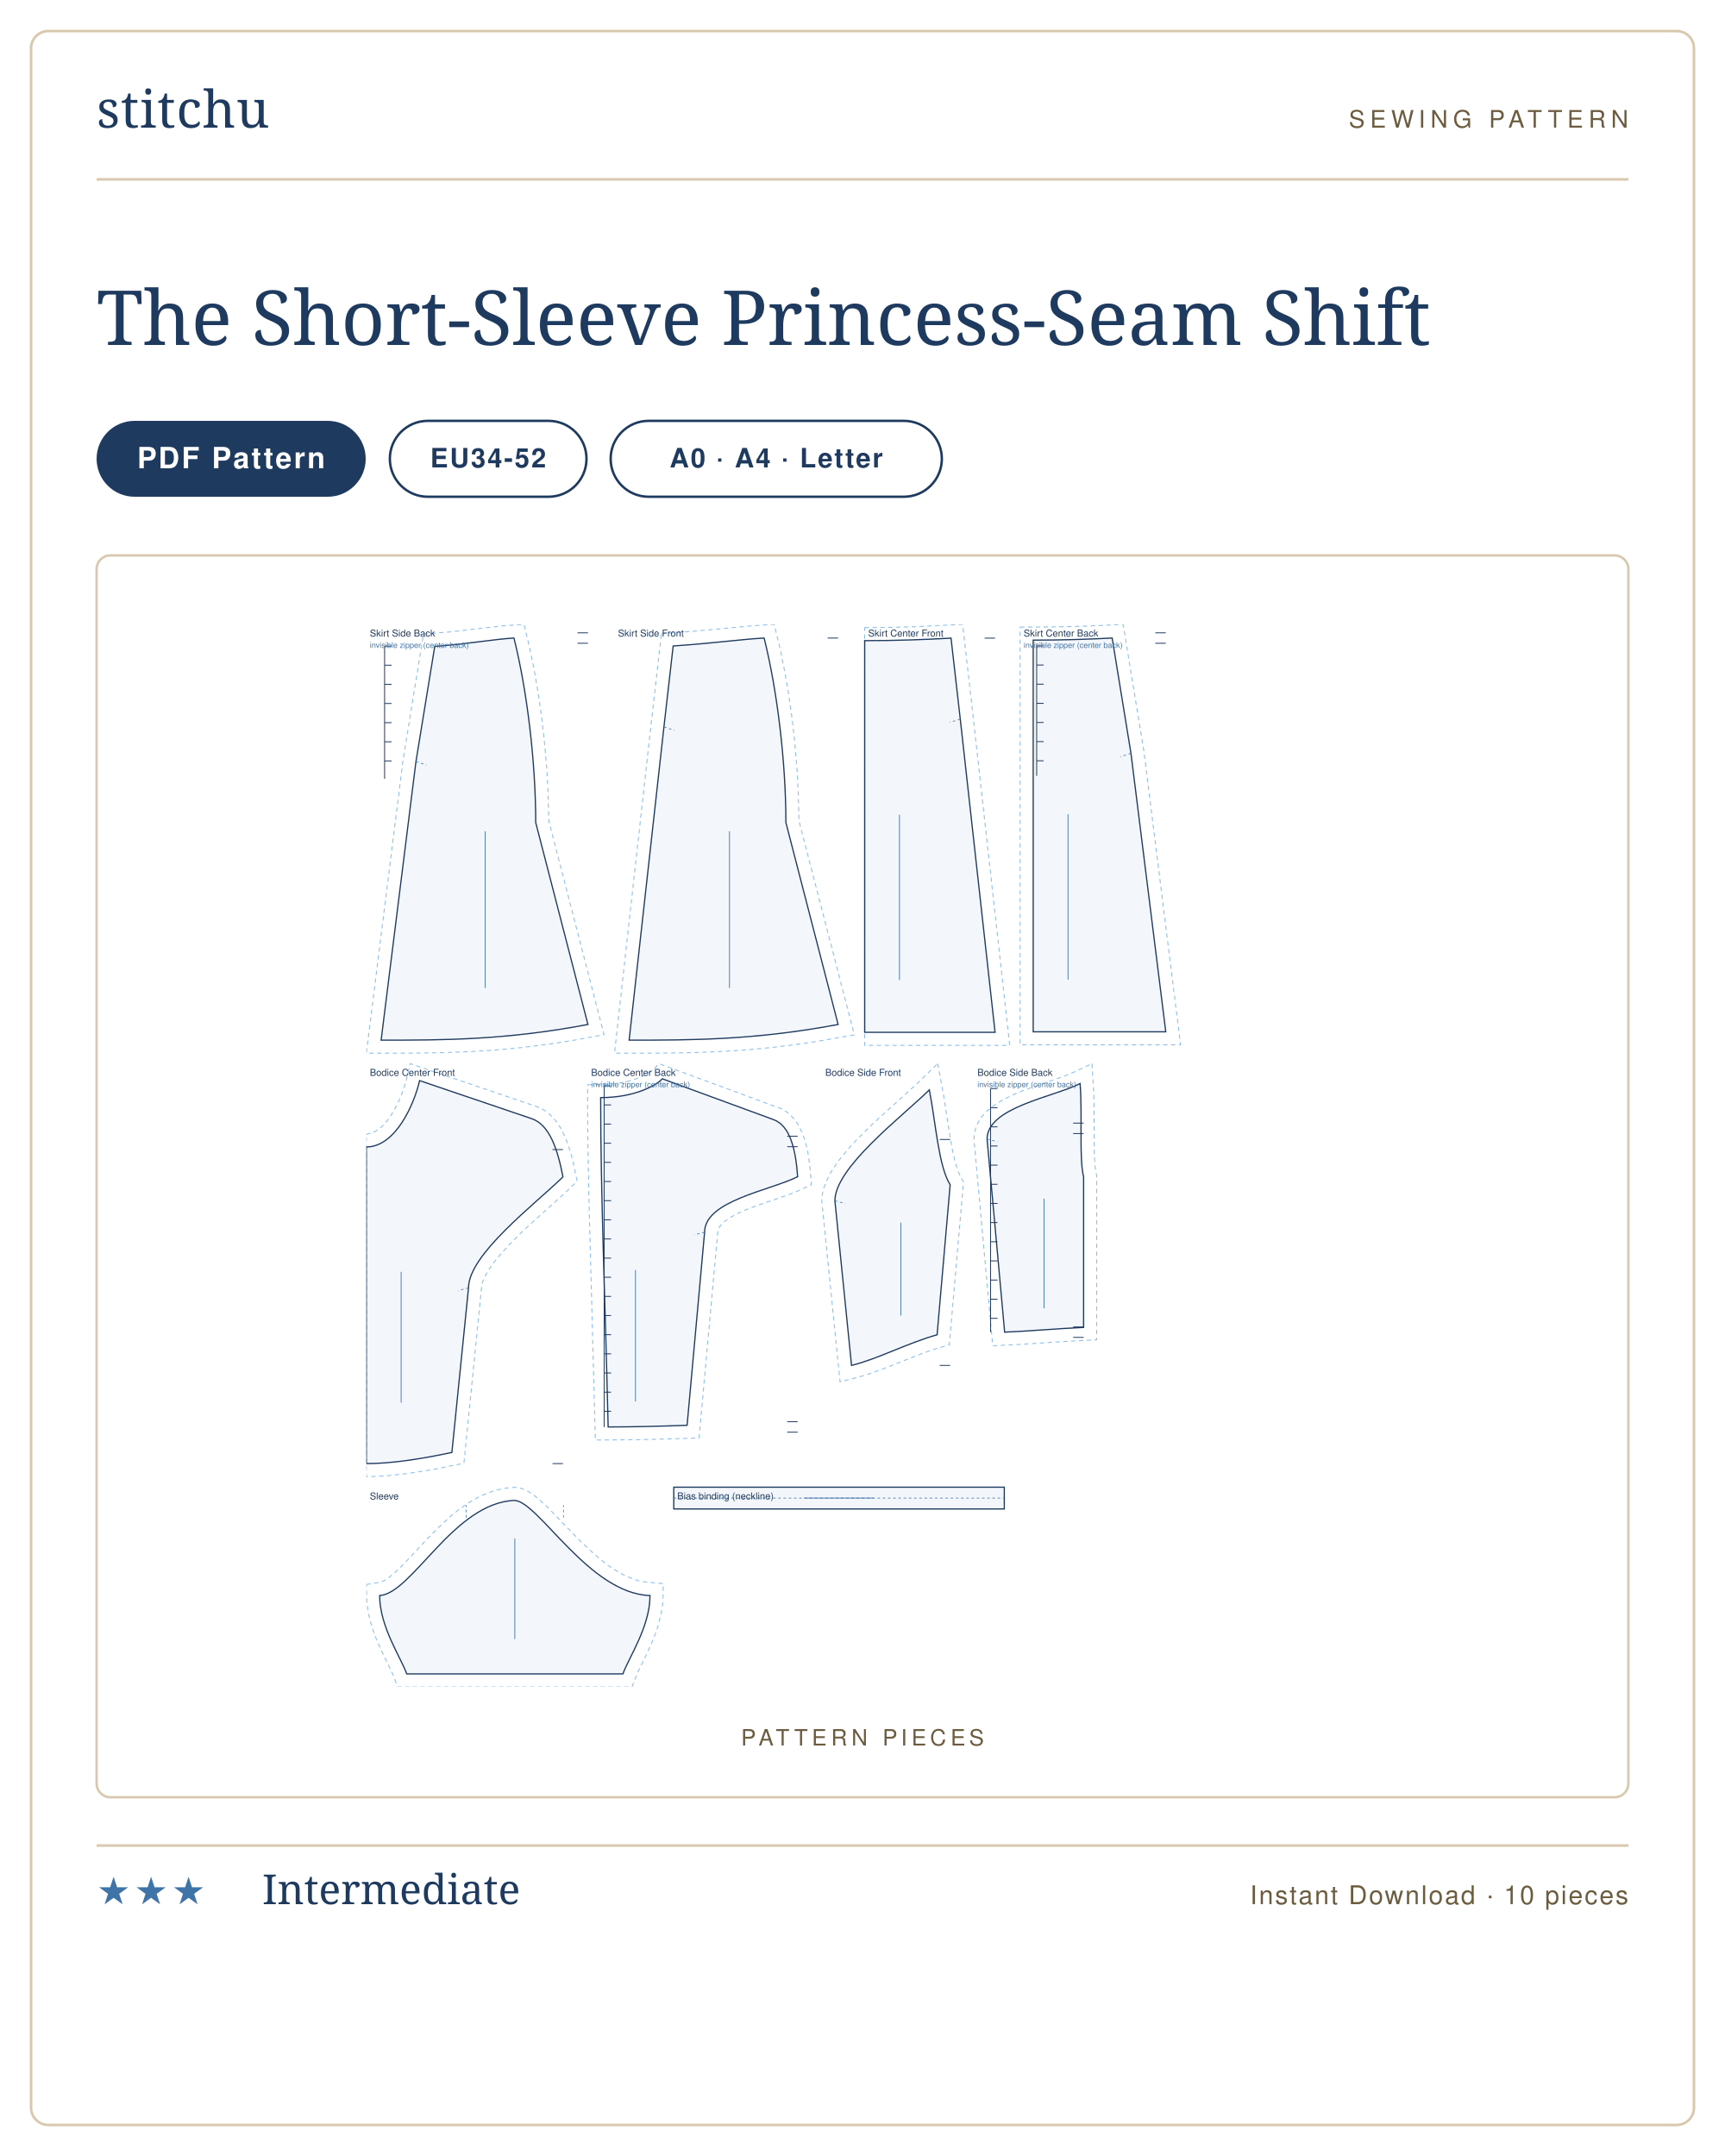
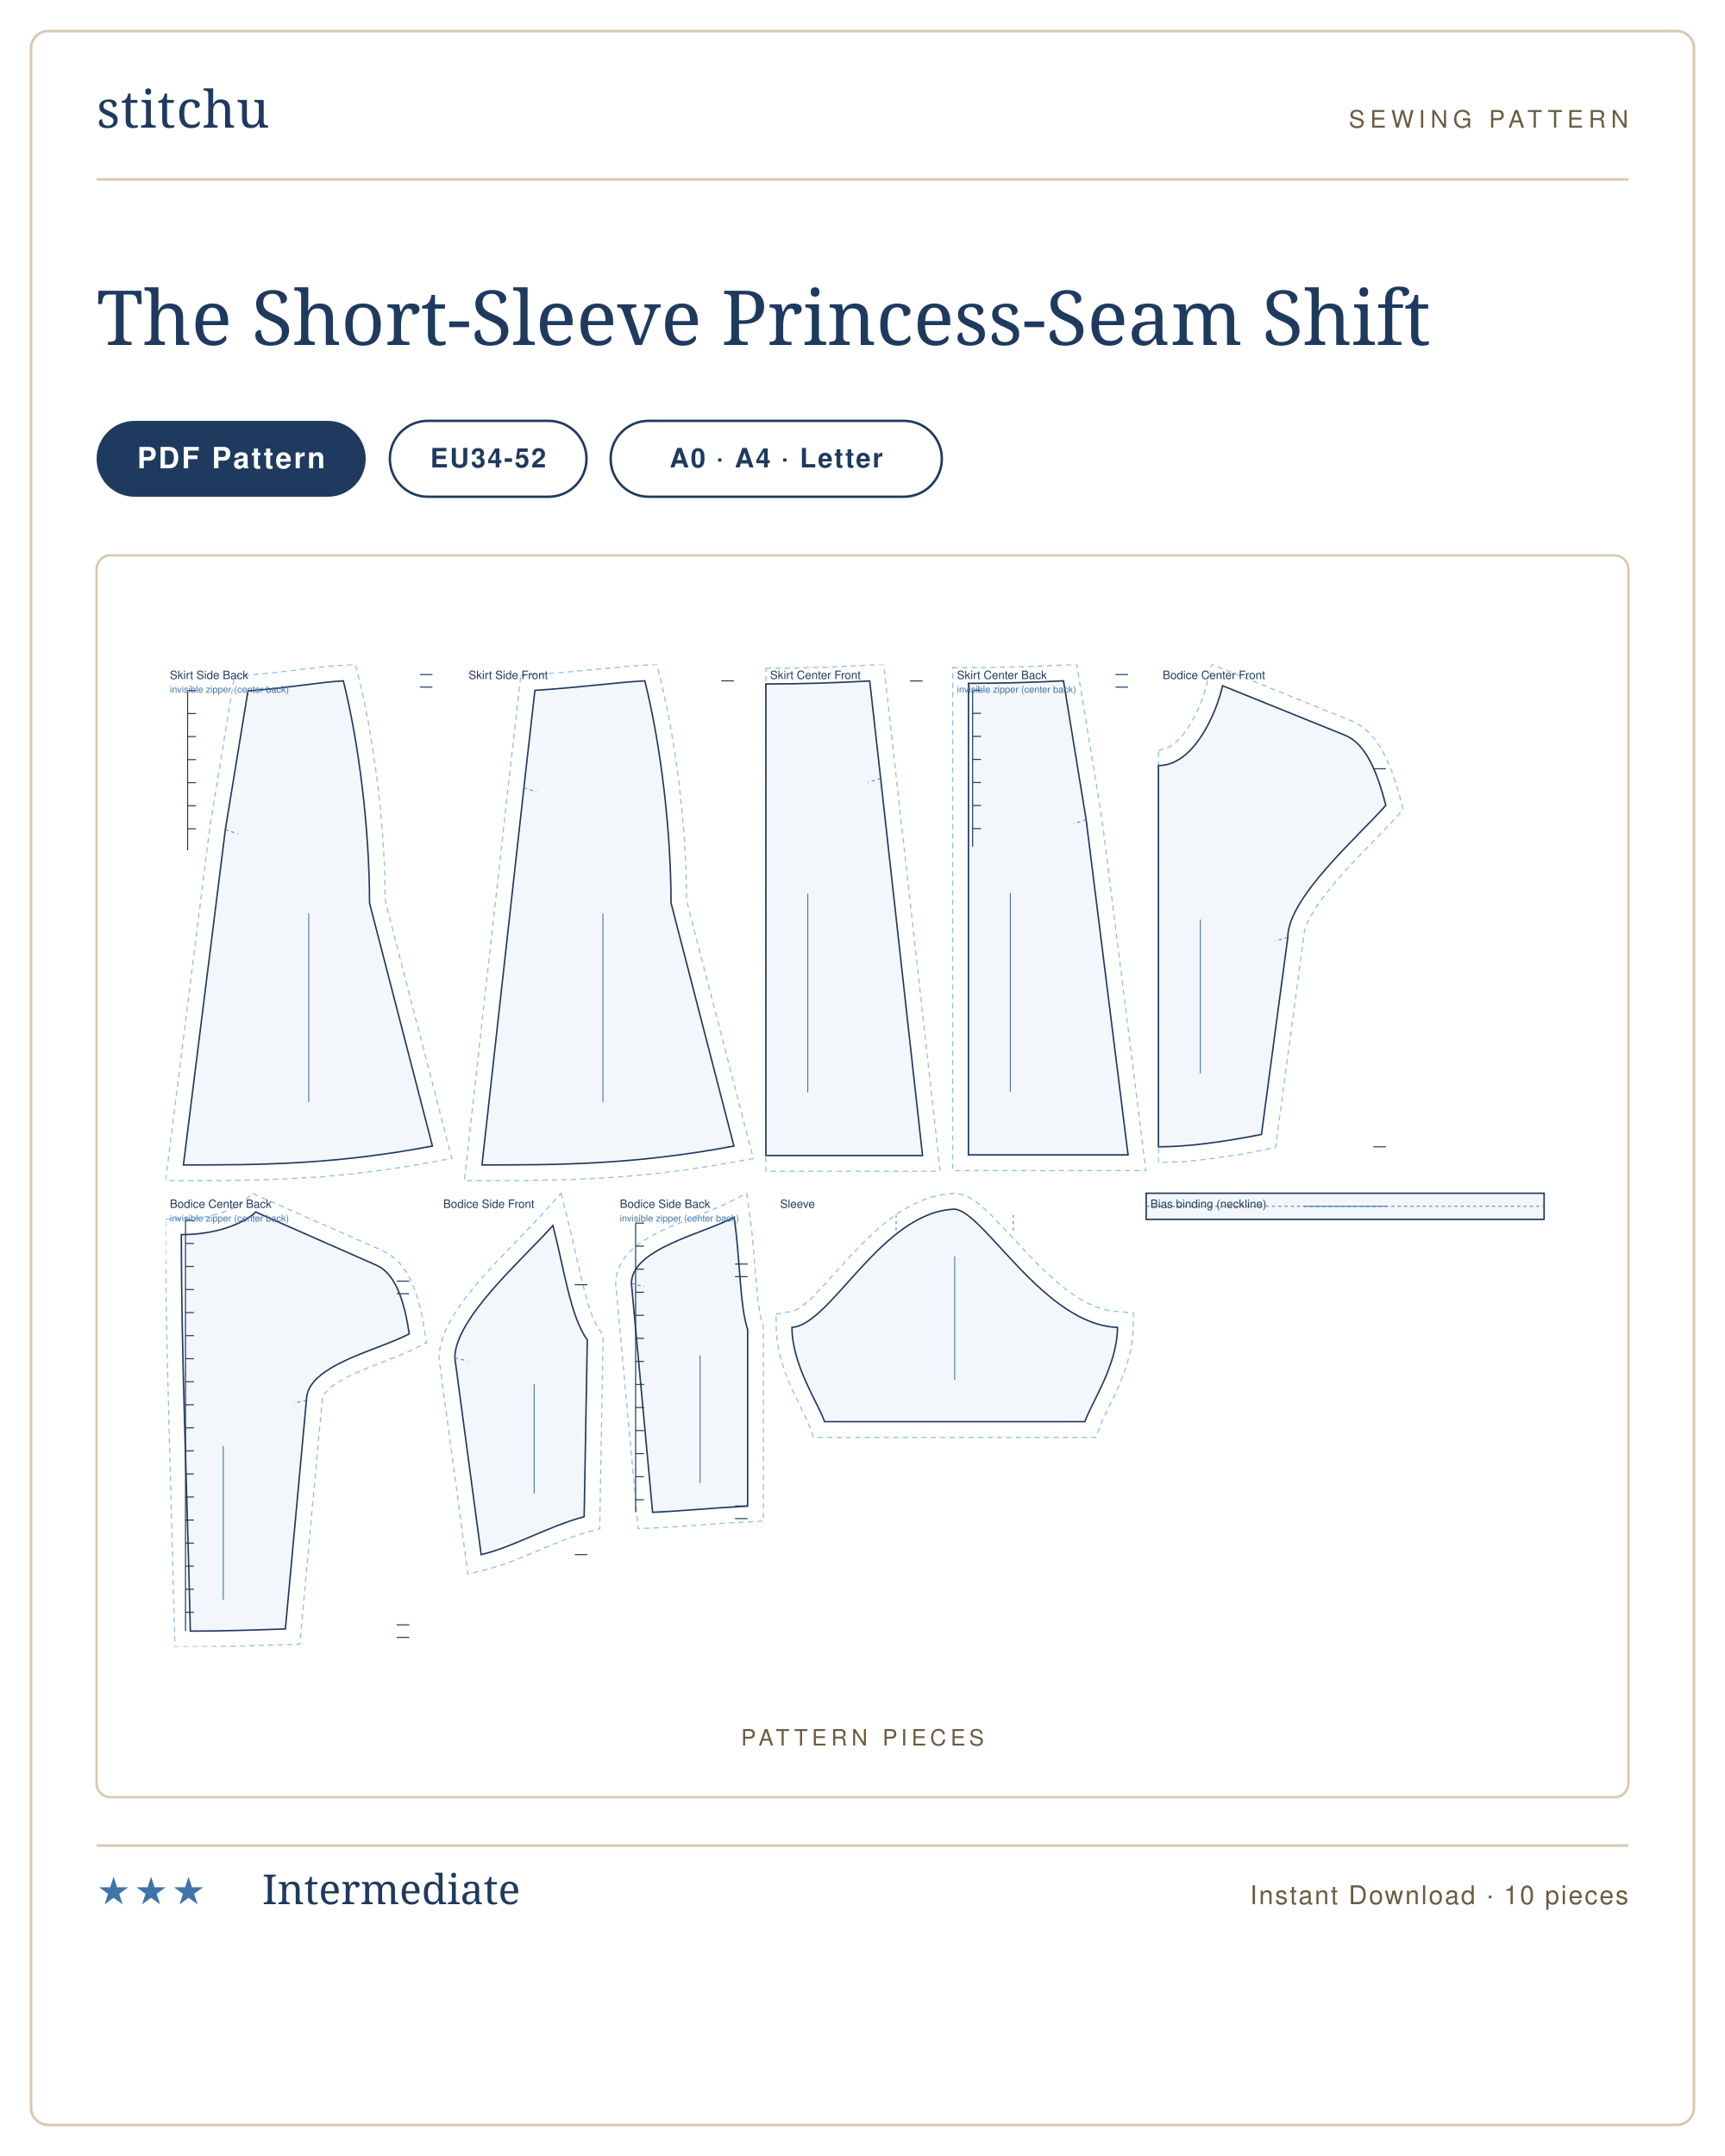
<svg xmlns="http://www.w3.org/2000/svg" viewBox="0 0 1000 1250" width="1000" height="1250" role="img" aria-label="The Short-Sleeve Princess-Seam Shift sewing pattern listing card">
  <rect width="1000" height="1250" fill="#ffffff" />
  <rect x="18" y="18" width="964" height="1214" rx="10" fill="#ffffff" stroke="#d8c9ae" stroke-width="1.5" />
  <g transform="translate(56 74)">
    <text x="0" y="0" font-family="'Didot','Bodoni 72',Georgia,serif" font-size="30" fill="#1f3a5f" letter-spacing="0.5">stitchu</text>
  </g>
  <g transform="translate(944 74)">
    <text x="0" y="0" text-anchor="end" font-family="Helvetica,Arial,sans-serif" font-size="14" letter-spacing="3" fill="#6b5c40">SEWING PATTERN</text>
  </g>
  <line x1="56" y1="104" x2="944" y2="104" stroke="#d8c9ae" stroke-width="1.5" />
  <text x="56" y="200" font-family="'Didot','Bodoni 72',Georgia,serif" font-size="44" font-weight="400" fill="#1f3a5f">The Short-Sleeve Princess-Seam Shift</text>
  <g>
    <rect x="56" y="244" width="156" height="44" rx="22" fill="#1f3a5f" />
    <text x="134" y="271.5" text-anchor="middle" font-family="Helvetica,Arial,sans-serif" font-size="17" font-weight="600" letter-spacing="1.2" fill="#ffffff">PDF Pattern</text>
  </g>
  <g>
    <rect x="226" y="244" width="114" height="44" rx="22" fill="none" stroke="#1f3a5f" stroke-width="1.4" />
    <text x="283" y="271" text-anchor="middle" font-family="Helvetica,Arial,sans-serif" font-size="15.5" font-weight="600" letter-spacing="1" fill="#1f3a5f">EU34-52</text>
  </g>
  <g>
    <rect x="354" y="244" width="192" height="44" rx="22" fill="none" stroke="#1f3a5f" stroke-width="1.4" />
    <text x="450" y="271" text-anchor="middle" font-family="Helvetica,Arial,sans-serif" font-size="15.5" font-weight="600" letter-spacing="1" fill="#1f3a5f">A0 · A4 · Letter</text>
  </g>
  <rect x="56" y="322" width="888" height="720" rx="8" fill="#fff" stroke="#d8c9ae" stroke-width="1.4" />
  <text x="500" y="1012" text-anchor="middle" font-family="Helvetica,Arial,sans-serif" font-size="13" letter-spacing="2.5" fill="#6b5c40">PATTERN PIECES</text>
-   <svg x="212.362" y="362" width="575.276" height="616" viewBox="0 0 1140.0 1220.7" preserveAspectRatio="xMidYMid meet">
-     <path transform="translate(17.0 15.7)" d="M 48.7 -4.5 L 82.8 -7.4 L 139.2 -14.0 L 164.2 -15.7 L 170.8 12.2 L 176.0 37.3 L 180.5 63.8 L 184.4 91.2 L 187.6 119.2 L 190.1 147.4 L 191.7 175.5 L 192.6 210.0 L 256.1 455.8 L 216.7 462.9 L 194.0 466.4 L 161.5 470.5 L 130.6 473.4 L 101.0 475.2 L 72.6 476.3 L 35.9 476.9 L -17.0 477.0 L 25.2 139.9 Z" fill="none" stroke="#8fbfe8" stroke-width="1.1" stroke-dasharray="5 4" />
+   <svg x="96" y="385.195" width="808" height="569.61" viewBox="0 0 1330.0 937.6" preserveAspectRatio="xMidYMid meet">
+     <path transform="translate(17.0 15.7)" d="M 48.7 -4.5 L 82.8 -7.4 L 139.2 -14.0 L 164.2 -15.7 L 170.9 12.2 L 176.0 37.3 L 180.5 63.8 L 184.4 91.2 L 187.7 119.2 L 190.1 147.4 L 191.8 175.5 L 192.6 210.0 L 256.1 455.8 L 216.8 462.9 L 194.0 466.4 L 161.5 470.5 L 130.6 473.4 L 101.0 475.2 L 72.6 476.3 L 35.9 476.9 L -17.0 477.0 L 25.2 139.9 Z" fill="none" stroke="#8fbfe8" stroke-width="1.1" stroke-dasharray="5 4" />
    <path transform="translate(17.0 15.7)" d="M 61.6 9.6 C 99.4 6.9 130.2 1.2 152.6 0.0 C 167.6 60.0 177.6 142.0 177.6 212.0 L 237.6 444.0 C 142.5 462.0 71.3 462.0 0.0 462.0 L 40.0 142.0 L 61.6 9.6 Z" fill="rgba(63,116,168,.06)" stroke="#1f3a5f" stroke-width="1.4" />
    <path transform="translate(17.0 15.7)" d="M 40.0 142.0 L 52.0 146.0" fill="none" stroke="#3f74a8" stroke-width="0.8" stroke-dasharray="3 3" />
    <path transform="translate(17.0 15.7)" d="M 237.6 -6.0 L 225.6 -6.0 M 237.6 6.0 L 225.6 6.0 M 4.0 9.2 L 4.0 161.7 M 4.0 9.2 L 12.0 9.2 M 4.0 31.2 L 12.0 31.2 M 4.0 53.2 L 12.0 53.2 M 4.0 75.2 L 12.0 75.2 M 4.0 97.2 L 12.0 97.2 M 4.0 119.2 L 12.0 119.2 M 4.0 141.2 L 12.0 141.2" fill="none" stroke="#1f3a5f" stroke-width="1.0" />
    <line transform="translate(17.0 15.7)" x1="119.6" y1="222.0" x2="119.6" y2="402.0" stroke="#3f74a8" stroke-width="0.9" />
    <text transform="translate(17.0 15.7)" x="-13.0" y="-1.7" font-family="Helvetica,Arial,sans-serif" font-size="11" fill="#1f3a5f">Skirt Side Back</text>
    <text transform="translate(17.0 15.7)" x="-13.0" y="11.3" font-family="Helvetica,Arial,sans-serif" font-size="9" fill="#3f74a8">invisible zipper (center back)</text>
-     <path transform="translate(301.9 15.7)" d="M 37.1 -5.0 L 75.7 -7.9 L 140.5 -14.0 L 166.7 -15.7 L 173.4 12.2 L 178.5 37.3 L 183.1 63.8 L 187.0 91.2 L 190.2 119.2 L 192.6 147.4 L 194.3 175.5 L 195.1 210.0 L 258.7 455.9 L 219.0 462.9 L 196.1 466.4 L 163.2 470.5 L 132.0 473.4 L 102.1 475.2 L 73.3 476.3 L 36.2 476.9 L -16.8 477.0 L 25.1 100.3 Z" fill="none" stroke="#8fbfe8" stroke-width="1.1" stroke-dasharray="5 4" />
-     <path transform="translate(301.9 15.7)" d="M 50.6 9.1 C 94.6 6.2 130.1 1.3 155.1 0.0 C 170.1 60.0 180.1 142.0 180.1 212.0 L 240.1 444.0 C 144.1 462.0 72.0 462.0 0.0 462.0 L 40.0 102.0 L 50.6 9.1 Z" fill="rgba(63,116,168,.06)" stroke="#1f3a5f" stroke-width="1.4" />
+     <path transform="translate(301.9 15.7)" d="M 37.0 -5.0 L 75.7 -7.9 L 140.7 -14.0 L 167.0 -15.7 L 173.6 12.2 L 178.8 37.3 L 183.3 63.8 L 187.2 91.2 L 190.4 119.2 L 192.9 147.4 L 194.5 175.5 L 195.3 210.0 L 258.9 455.9 L 219.2 462.9 L 196.3 466.4 L 163.4 470.5 L 132.1 473.4 L 102.2 475.2 L 73.4 476.3 L 36.3 476.9 L -16.8 477.0 L 25.1 100.3 Z" fill="none" stroke="#8fbfe8" stroke-width="1.1" stroke-dasharray="5 4" />
+     <path transform="translate(301.9 15.7)" d="M 50.5 9.1 C 94.6 6.2 130.2 1.3 155.4 0.0 C 170.4 60.0 180.4 142.0 180.4 212.0 L 240.4 444.0 C 144.2 462.0 72.1 462.0 0.0 462.0 L 40.0 102.0 L 50.5 9.1 Z" fill="rgba(63,116,168,.06)" stroke="#1f3a5f" stroke-width="1.4" />
    <path transform="translate(301.9 15.7)" d="M 40.0 102.0 L 52.0 106.0" fill="none" stroke="#3f74a8" stroke-width="0.8" stroke-dasharray="3 3" />
-     <path transform="translate(301.9 15.7)" d="M 240.1 0.0 L 228.1 0.0" fill="none" stroke="#1f3a5f" stroke-width="1.0" />
-     <line transform="translate(301.9 15.7)" x1="115.3" y1="222.0" x2="115.3" y2="402.0" stroke="#3f74a8" stroke-width="0.9" />
+     <path transform="translate(301.9 15.7)" d="M 240.4 0.0 L 228.4 0.0" fill="none" stroke="#1f3a5f" stroke-width="1.0" />
+     <line transform="translate(301.9 15.7)" x1="115.4" y1="222.0" x2="115.4" y2="402.0" stroke="#3f74a8" stroke-width="0.9" />
    <text transform="translate(301.9 15.7)" x="-12.8" y="-1.7" font-family="Helvetica,Arial,sans-serif" font-size="11" fill="#1f3a5f">Skirt Side Front</text>
-     <path transform="translate(572.5 18.7)" d="M 0.0 -15.0 L 26.3 -15.2 L 55.6 -15.9 L 112.5 -18.7 L 124.7 88.3 L 166.6 465.0 L 0.0 465.0 Z" fill="none" stroke="#8fbfe8" stroke-width="1.1" stroke-dasharray="5 4" />
-     <path transform="translate(572.5 18.7)" d="M 0.0 0.0 C 36.1 0.0 69.4 -1.2 99.2 -2.9 L 109.8 90.0 L 149.8 450.0 L 0.0 450.0 L 0.0 0.0 Z" fill="rgba(63,116,168,.06)" stroke="#1f3a5f" stroke-width="1.4" />
-     <path transform="translate(572.5 18.7)" d="M 109.8 90.0 L 97.8 94.0" fill="none" stroke="#3f74a8" stroke-width="0.8" stroke-dasharray="3 3" />
-     <path transform="translate(572.5 18.7)" d="M 149.8 -2.9 L 137.8 -2.9" fill="none" stroke="#1f3a5f" stroke-width="1.0" />
-     <line transform="translate(572.5 18.7)" x1="40.0" y1="200.0" x2="40.0" y2="390.0" stroke="#3f74a8" stroke-width="0.9" />
-     <text transform="translate(572.5 18.7)" x="4.0" y="-4.7" font-family="Helvetica,Arial,sans-serif" font-size="11" fill="#1f3a5f">Skirt Center Front</text>
+     <path transform="translate(572.8 18.7)" d="M 0.0 -15.0 L 26.3 -15.2 L 55.5 -15.9 L 112.4 -18.7 L 166.3 465.0 L 0.0 465.0 Z" fill="none" stroke="#8fbfe8" stroke-width="1.1" stroke-dasharray="5 4" />
+     <path transform="translate(572.8 18.7)" d="M 0.0 0.0 C 36.1 0.0 69.2 -1.2 99.1 -2.9 L 109.5 90.0 L 149.5 450.0 L 0.0 450.0 L 0.0 0.0 Z" fill="rgba(63,116,168,.06)" stroke="#1f3a5f" stroke-width="1.4" />
+     <path transform="translate(572.8 18.7)" d="M 109.5 90.0 L 97.5 94.0" fill="none" stroke="#3f74a8" stroke-width="0.8" stroke-dasharray="3 3" />
+     <path transform="translate(572.8 18.7)" d="M 149.5 -2.9 L 137.5 -2.9" fill="none" stroke="#1f3a5f" stroke-width="1.0" />
+     <line transform="translate(572.8 18.7)" x1="40.0" y1="200.0" x2="40.0" y2="390.0" stroke="#3f74a8" stroke-width="0.9" />
+     <text transform="translate(572.8 18.7)" x="4.0" y="-4.7" font-family="Helvetica,Arial,sans-serif" font-size="11" fill="#1f3a5f">Skirt Center Front</text>
    <path transform="translate(766.1 18.1)" d="M -15.0 -15.0 L 16.0 -15.1 L 43.1 -15.6 L 72.4 -16.6 L 103.3 -18.1 L 127.2 127.9 L 169.3 465.0 L -15.0 465.0 Z" fill="none" stroke="#8fbfe8" stroke-width="1.1" stroke-dasharray="5 4" />
    <path transform="translate(766.1 18.1)" d="M 0.0 0.0 C 32.7 0.0 63.1 -1.0 90.7 -2.4 L 112.3 130.0 L 152.3 450.0 L 0.0 450.0 L 0.0 0.0 Z" fill="rgba(63,116,168,.06)" stroke="#1f3a5f" stroke-width="1.4" />
    <path transform="translate(766.1 18.1)" d="M 112.3 130.0 L 100.3 134.0" fill="none" stroke="#3f74a8" stroke-width="0.8" stroke-dasharray="3 3" />
    <path transform="translate(766.1 18.1)" d="M 152.3 -8.4 L 140.3 -8.4 M 152.3 3.6 L 140.3 3.6 M 4.0 6.6 L 4.0 155.9 M 4.0 6.6 L 12.0 6.6 M 4.0 28.6 L 12.0 28.6 M 4.0 50.6 L 12.0 50.6 M 4.0 72.6 L 12.0 72.6 M 4.0 94.6 L 12.0 94.6 M 4.0 116.6 L 12.0 116.6 M 4.0 138.6 L 12.0 138.6" fill="none" stroke="#1f3a5f" stroke-width="1.0" />
    <line transform="translate(766.1 18.1)" x1="40.0" y1="200.0" x2="40.0" y2="390.0" stroke="#3f74a8" stroke-width="0.9" />
    <text transform="translate(766.1 18.1)" x="-11.0" y="-4.1" font-family="Helvetica,Arial,sans-serif" font-size="11" fill="#1f3a5f">Skirt Center Back</text>
    <text transform="translate(766.1 18.1)" x="-11.0" y="8.9" font-family="Helvetica,Arial,sans-serif" font-size="9" fill="#3f74a8">invisible zipper (center back)</text>
-     <path transform="translate(0.0 524.2)" d="M 0.0 62.1 L 2.3 61.0 L 6.9 59.9 L 9.2 58.9 L 14.0 56.0 L 16.4 54.0 L 18.9 51.7 L 23.8 46.3 L 30.6 36.4 L 36.5 25.2 L 39.9 17.5 L 42.7 10.0 L 45.8 -0.3 L 50.5 -19.5 L 195.1 29.6 L 202.1 32.7 L 205.5 34.8 L 211.5 39.6 L 214.2 42.2 L 219.1 48.1 L 223.2 54.4 L 228.3 64.7 L 232.5 75.7 L 236.0 87.3 L 238.9 99.5 L 242.2 115.7 L 227.0 130.1 L 187.4 165.8 L 175.7 176.9 L 164.6 188.1 L 154.5 199.1 L 145.8 209.8 L 139.1 219.7 L 134.6 228.5 L 133.3 232.2 L 132.6 235.4 L 112.1 439.6 L 78.3 446.5 L 47.6 451.4 L 23.0 454.1 L 0.0 455.1 L 0.0 89.8 Z" fill="none" stroke="#8fbfe8" stroke-width="1.1" stroke-dasharray="5 4" />
-     <path transform="translate(0.0 524.2)" d="M 0.0 76.2 C 33.7 76.2 55.1 26.7 61.2 0.0 L 190.0 43.7 C 210.3 50.6 219.7 78.4 225.9 110.6 C 193.3 142.4 117.4 199.8 117.4 238.1 L 98.3 427.2 C 61.1 435.1 27.9 440.0 0.0 440.0 C 0.0 294.5 0.0 185.3 0.0 76.2 Z" fill="rgba(63,116,168,.06)" stroke="#1f3a5f" stroke-width="1.4" />
-     <path transform="translate(0.0 524.2)" d="M 117.4 238.1 L 105.4 241.1" fill="none" stroke="#3f74a8" stroke-width="0.8" stroke-dasharray="3 3" />
-     <path transform="translate(0.0 524.2)" d="M 225.9 79.2 L 213.9 79.2 M 225.9 440.0 L 213.9 440.0" fill="none" stroke="#1f3a5f" stroke-width="1.0" />
-     <line transform="translate(0.0 524.2)" x1="40.0" y1="219.7" x2="40.0" y2="370.0" stroke="#3f74a8" stroke-width="0.9" />
-     <text transform="translate(0.0 524.2)" x="4.0" y="-5.5" font-family="Helvetica,Arial,sans-serif" font-size="11" fill="#1f3a5f">Bodice Center Front</text>
-     <path transform="translate(269.2 522.1)" d="M -15.0 6.8 L 4.4 6.5 L 12.6 6.0 L 23.9 4.5 L 36.7 1.4 L 47.0 -2.4 L 54.6 -6.3 L 59.1 -9.4 L 67.1 -17.4 L 207.4 34.3 L 214.1 38.3 L 217.0 40.7 L 222.2 46.1 L 226.5 52.1 L 231.5 61.9 L 235.1 72.4 L 237.0 79.8 L 238.5 87.4 L 240.6 103.3 L 242.1 121.7 L 223.1 130.4 L 212.3 134.4 L 177.7 146.3 L 166.6 150.6 L 156.6 155.1 L 148.0 159.9 L 141.4 164.6 L 137.2 169.1 L 135.1 172.8 L 134.7 174.5 L 113.0 412.7 L 47.3 414.6 L -6.1 415.0 L -13.5 136.9 L -14.6 78.7 L -15.0 35.8 Z" fill="none" stroke="#8fbfe8" stroke-width="1.1" stroke-dasharray="5 4" />
-     <path transform="translate(269.2 522.1)" d="M 0.0 21.6 C 39.0 21.6 63.8 7.6 70.9 0.0 L 198.6 46.9 C 217.6 53.8 224.1 81.1 226.3 112.5 C 194.3 128.5 119.4 140.0 119.4 176.3 L 99.3 398.1 C 65.0 399.3 34.4 400.0 8.6 400.0 C 5.1 248.6 0.0 135.1 0.0 21.6 Z" fill="rgba(63,116,168,.06)" stroke="#1f3a5f" stroke-width="1.4" />
-     <path transform="translate(269.2 522.1)" d="M 119.4 176.3 L 107.4 179.3" fill="none" stroke="#3f74a8" stroke-width="0.8" stroke-dasharray="3 3" />
-     <path transform="translate(269.2 522.1)" d="M 226.3 66.0 L 214.3 66.0 M 226.3 78.0 L 214.3 78.0 M 226.3 394.0 L 214.3 394.0 M 226.3 406.0 L 214.3 406.0 M 4.0 8.0 L 4.0 400.0 M 4.0 8.0 L 12.0 8.0 M 4.0 30.0 L 12.0 30.0 M 4.0 52.0 L 12.0 52.0 M 4.0 74.0 L 12.0 74.0 M 4.0 96.0 L 12.0 96.0 M 4.0 118.0 L 12.0 118.0 M 4.0 140.0 L 12.0 140.0 M 4.0 162.0 L 12.0 162.0 M 4.0 184.0 L 12.0 184.0 M 4.0 206.0 L 12.0 206.0 M 4.0 228.0 L 12.0 228.0 M 4.0 250.0 L 12.0 250.0 M 4.0 272.0 L 12.0 272.0 M 4.0 294.0 L 12.0 294.0 M 4.0 316.0 L 12.0 316.0 M 4.0 338.0 L 12.0 338.0 M 4.0 360.0 L 12.0 360.0 M 4.0 382.0 L 12.0 382.0" fill="none" stroke="#1f3a5f" stroke-width="1.0" />
-     <line transform="translate(269.2 522.1)" x1="40.0" y1="219.7" x2="40.0" y2="370.7" stroke="#3f74a8" stroke-width="0.9" />
-     <text transform="translate(269.2 522.1)" x="-11.0" y="-3.4" font-family="Helvetica,Arial,sans-serif" font-size="11" fill="#1f3a5f">Bodice Center Back</text>
-     <text transform="translate(269.2 522.1)" x="-11.0" y="9.6" font-family="Helvetica,Arial,sans-serif" font-size="9" fill="#3f74a8">invisible zipper (center back)</text>
-     <path transform="translate(538.3 534.8)" d="M 118.1 -30.1 L 125.1 7.7 L 132.3 54.3 L 135.7 72.7 L 138.6 84.6 L 140.7 91.4 L 144.0 99.3 L 147.7 105.8 L 131.4 293.0 L 113.3 298.3 L 101.1 302.5 L 56.0 320.3 L 39.4 326.3 L 26.9 330.1 L 5.9 335.5 L -15.1 127.6 L -14.5 120.4 L -12.9 113.4 L -10.6 106.7 L -7.6 100.2 L -4.1 93.8 L 4.4 81.3 L 14.4 68.9 L 25.5 56.8 L 43.5 39.0 L 93.9 -6.8 Z" fill="none" stroke="#8fbfe8" stroke-width="1.1" stroke-dasharray="5 4" />
-     <path transform="translate(538.3 534.8)" d="M 108.5 0.0 C 116.2 40.3 119.1 87.6 132.4 109.1 L 117.4 281.4 C 82.8 291.1 49.9 309.0 19.1 316.6 L 0.0 127.5 C 0.0 89.2 75.9 31.9 108.5 0.0 Z" fill="rgba(63,116,168,.06)" stroke="#1f3a5f" stroke-width="1.4" />
-     <path transform="translate(538.3 534.8)" d="M 0.0 127.5 L 12.0 130.5" fill="none" stroke="#3f74a8" stroke-width="0.8" stroke-dasharray="3 3" />
-     <path transform="translate(538.3 534.8)" d="M 132.4 57.0 L 120.4 57.0 M 132.4 316.6 L 120.4 316.6" fill="none" stroke="#1f3a5f" stroke-width="1.0" />
-     <line transform="translate(538.3 534.8)" x1="75.7" y1="152.5" x2="75.7" y2="259.4" stroke="#3f74a8" stroke-width="0.9" />
-     <text transform="translate(538.3 534.8)" x="-11.1" y="-16.1" font-family="Helvetica,Arial,sans-serif" font-size="11" fill="#1f3a5f">Bodice Side Front</text>
-     <path transform="translate(713.1 527.6)" d="M 120.5 -22.9 L 122.2 4.1 L 122.8 19.9 L 123.2 82.4 L 124.2 96.3 L 125.9 105.5 L 125.9 294.4 L 92.1 296.1 L 35.4 299.8 L 6.5 301.2 L -15.1 63.8 L -14.5 56.8 L -12.7 50.1 L -9.9 44.0 L -6.4 38.5 L -2.2 33.7 L 2.4 29.3 L 7.4 25.4 L 18.1 18.7 L 29.7 13.0 L 41.7 7.9 L 54.0 3.4 L 82.8 -6.4 L 96.6 -11.7 Z" fill="none" stroke="#8fbfe8" stroke-width="1.1" stroke-dasharray="5 4" />
-     <path transform="translate(713.1 527.6)" d="M 106.9 0.0 C 109.7 39.6 105.6 86.0 110.9 107.2 L 110.9 280.1 C 79.0 281.6 48.6 284.4 20.2 285.6 L 0.0 63.8 C 0.0 27.4 74.8 15.9 106.9 0.0 Z" fill="rgba(63,116,168,.06)" stroke="#1f3a5f" stroke-width="1.4" />
-     <path transform="translate(713.1 527.6)" d="M 0.0 63.8 L 12.0 66.8" fill="none" stroke="#3f74a8" stroke-width="0.8" stroke-dasharray="3 3" />
-     <path transform="translate(713.1 527.6)" d="M 110.9 45.4 L 98.9 45.4 M 110.9 57.4 L 98.9 57.4 M 110.9 279.6 L 98.9 279.6 M 110.9 291.6 L 98.9 291.6 M 4.0 5.7 L 4.0 285.6 M 4.0 5.7 L 12.0 5.7 M 4.0 27.7 L 12.0 27.7 M 4.0 49.7 L 12.0 49.7 M 4.0 71.7 L 12.0 71.7 M 4.0 93.7 L 12.0 93.7 M 4.0 115.7 L 12.0 115.7 M 4.0 137.7 L 12.0 137.7 M 4.0 159.7 L 12.0 159.7 M 4.0 181.7 L 12.0 181.7 M 4.0 203.7 L 12.0 203.7 M 4.0 225.7 L 12.0 225.7 M 4.0 247.7 L 12.0 247.7 M 4.0 269.7 L 12.0 269.7" fill="none" stroke="#1f3a5f" stroke-width="1.0" />
-     <line transform="translate(713.1 527.6)" x1="65.5" y1="132.2" x2="65.5" y2="258.1" stroke="#3f74a8" stroke-width="0.9" />
-     <text transform="translate(713.1 527.6)" x="-11.1" y="-8.9" font-family="Helvetica,Arial,sans-serif" font-size="11" fill="#1f3a5f">Bodice Side Back</text>
-     <text transform="translate(713.1 527.6)" x="-11.1" y="4.1" font-family="Helvetica,Arial,sans-serif" font-size="9" fill="#3f74a8">invisible zipper (center back)</text>
-     <path transform="translate(170.6 1006.5)" d="M -170.6 96.6 L -154.4 93.9 L -151.9 93.0 L -148.5 91.2 L -144.6 88.5 L -140.2 84.9 L -135.3 80.6 L -124.8 70.1 L -100.7 44.3 L -87.2 30.6 L -72.7 17.3 L -65.0 11.1 L -56.9 5.3 L -48.5 -0.1 L -39.7 -4.8 L -30.5 -8.8 L -20.9 -11.9 L -10.9 -14.1 L 0.9 -15.1 L 8.4 -13.5 L 14.7 -10.7 L 20.4 -7.1 L 25.8 -2.9 L 36.7 6.9 L 72.5 44.0 L 85.8 56.8 L 99.5 68.7 L 106.5 74.1 L 113.6 79.0 L 120.7 83.3 L 127.8 87.0 L 134.9 89.9 L 141.9 92.2 L 148.8 93.6 L 170.6 95.6 L 170.1 114.6 L 169.7 119.8 L 168.1 130.1 L 164.3 144.8 L 161.1 154.0 L 157.6 162.9 L 152.1 175.1 L 141.0 197.9 L 134.6 214.3 L -134.6 214.3 L -139.9 200.3 L -155.8 167.1 L -159.4 158.5 L -162.8 149.5 L -165.7 140.0 L -168.1 130.1 L -169.7 119.8 L -170.1 114.6 Z" fill="none" stroke="#8fbfe8" stroke-width="1.1" stroke-dasharray="5 4" />
-     <path transform="translate(170.6 1006.5)" d="M -155.3 109.3 C -118.0 107.1 -69.9 2.2 0.0 0.0 C 27.9 2.2 85.4 107.1 155.3 109.3 C 155.3 145.3 130.4 181.3 124.2 199.3 L -124.2 199.3 C -130.4 181.3 -155.3 145.3 -155.3 109.3 Z" fill="rgba(63,116,168,.06)" stroke="#1f3a5f" stroke-width="1.4" />
-     <path transform="translate(170.6 1006.5)" d="M -55.9 19.7 L -55.9 5.5 M 55.9 19.7 L 55.9 5.5" fill="none" stroke="#3f74a8" stroke-width="0.8" stroke-dasharray="3 3" />
-     <line transform="translate(170.6 1006.5)" x1="0.0" y1="43.7" x2="0.0" y2="159.3" stroke="#3f74a8" stroke-width="0.9" />
-     <text transform="translate(170.6 1006.5)" x="-166.6" y="-1.1" font-family="Helvetica,Arial,sans-serif" font-size="11" fill="#1f3a5f">Sleeve</text>
-     <path transform="translate(353.2 991.3)" d="M 0.0 0.0 L 379.7 0.0 L 379.7 25.0 L 0.0 25.0 Z" fill="rgba(63,116,168,.06)" stroke="#1f3a5f" stroke-width="1.4" />
-     <path transform="translate(353.2 991.3)" d="M 0.0 12.5 L 379.7 12.5" fill="none" stroke="#3f74a8" stroke-width="0.8" stroke-dasharray="3 3" />
-     <line transform="translate(353.2 991.3)" x1="149.8" y1="12.5" x2="229.8" y2="12.5" stroke="#3f74a8" stroke-width="0.9" />
-     <text transform="translate(353.2 991.3)" x="4.0" y="14.0" font-family="Helvetica,Arial,sans-serif" font-size="11" fill="#1f3a5f">Bias binding (neckline)</text>
+     <path transform="translate(947.4 20.4)" d="M 0.0 62.1 L 2.3 61.0 L 6.9 59.9 L 9.2 58.9 L 14.0 56.0 L 16.4 54.0 L 18.9 51.7 L 23.8 46.3 L 30.6 36.4 L 36.5 25.2 L 39.9 17.5 L 42.7 10.0 L 45.8 -0.3 L 50.8 -20.4 L 183.9 33.4 L 190.6 36.8 L 193.8 38.9 L 199.7 43.7 L 202.3 46.3 L 207.2 52.1 L 211.5 58.3 L 217.0 68.3 L 221.7 79.1 L 225.7 90.4 L 229.3 102.2 L 233.6 118.1 L 220.1 132.8 L 186.0 168.2 L 175.9 179.2 L 166.3 190.2 L 157.6 201.1 L 150.1 211.7 L 144.3 221.5 L 140.4 230.3 L 138.6 237.5 L 138.3 241.9 L 111.7 440.8 L 78.2 447.2 L 47.6 451.7 L 23.0 454.2 L 0.0 455.1 L 0.0 89.8 Z" fill="none" stroke="#8fbfe8" stroke-width="1.1" stroke-dasharray="5 4" />
+     <path transform="translate(947.4 20.4)" d="M 0.0 76.2 C 33.7 76.2 55.1 26.7 61.2 0.0 L 178.0 47.2 C 198.1 55.3 208.8 82.7 217.0 114.1 C 188.9 145.7 123.4 202.5 123.4 240.4 L 98.3 428.2 C 61.2 435.5 28.0 440.0 0.0 440.0 C 0.0 294.5 0.0 185.3 0.0 76.2 Z" fill="rgba(63,116,168,.06)" stroke="#1f3a5f" stroke-width="1.4" />
+     <path transform="translate(947.4 20.4)" d="M 123.4 240.4 L 111.4 243.4" fill="none" stroke="#3f74a8" stroke-width="0.8" stroke-dasharray="3 3" />
+     <path transform="translate(947.4 20.4)" d="M 217.0 79.2 L 205.0 79.2 M 217.0 440.0 L 205.0 440.0" fill="none" stroke="#1f3a5f" stroke-width="1.0" />
+     <line transform="translate(947.4 20.4)" x1="40.0" y1="223.2" x2="40.0" y2="370.0" stroke="#3f74a8" stroke-width="0.9" />
+     <text transform="translate(947.4 20.4)" x="4.0" y="-6.4" font-family="Helvetica,Arial,sans-serif" font-size="11" fill="#1f3a5f">Bodice Center Front</text>
+     <path transform="translate(15.0 522.6)" d="M -15.0 6.8 L 4.4 6.5 L 12.6 6.0 L 23.9 4.5 L 36.7 1.4 L 47.0 -2.4 L 54.6 -6.3 L 59.1 -9.4 L 67.6 -17.9 L 192.6 37.2 L 198.9 40.7 L 201.9 42.9 L 207.4 47.8 L 209.8 50.6 L 214.1 56.4 L 219.4 65.9 L 223.6 76.1 L 227.8 90.7 L 231.0 106.2 L 233.9 124.8 L 215.5 133.9 L 173.8 150.5 L 163.7 154.9 L 154.6 159.5 L 146.7 164.2 L 140.7 168.9 L 136.9 173.1 L 135.0 176.5 L 134.6 178.0 L 113.0 412.5 L 47.3 414.5 L -6.1 415.0 L -13.5 136.9 L -14.6 78.7 L -15.0 35.8 Z" fill="none" stroke="#8fbfe8" stroke-width="1.1" stroke-dasharray="5 4" />
+     <path transform="translate(15.0 522.6)" d="M 0.0 21.6 C 39.0 21.6 63.8 7.6 70.9 0.0 L 186.2 50.8 C 204.7 59.0 212.9 85.7 217.5 116.3 C 188.0 132.1 119.4 146.2 119.4 179.5 L 99.3 397.9 C 65.0 399.2 34.4 400.0 8.6 400.0 C 5.1 248.6 0.0 135.1 0.0 21.6 Z" fill="rgba(63,116,168,.06)" stroke="#1f3a5f" stroke-width="1.4" />
+     <path transform="translate(15.0 522.6)" d="M 119.4 179.5 L 107.4 182.5" fill="none" stroke="#3f74a8" stroke-width="0.8" stroke-dasharray="3 3" />
+     <path transform="translate(15.0 522.6)" d="M 217.5 66.0 L 205.5 66.0 M 217.5 78.0 L 205.5 78.0 M 217.5 394.0 L 205.5 394.0 M 217.5 406.0 L 205.5 406.0 M 4.0 8.0 L 4.0 400.0 M 4.0 8.0 L 12.0 8.0 M 4.0 30.0 L 12.0 30.0 M 4.0 52.0 L 12.0 52.0 M 4.0 74.0 L 12.0 74.0 M 4.0 96.0 L 12.0 96.0 M 4.0 118.0 L 12.0 118.0 M 4.0 140.0 L 12.0 140.0 M 4.0 162.0 L 12.0 162.0 M 4.0 184.0 L 12.0 184.0 M 4.0 206.0 L 12.0 206.0 M 4.0 228.0 L 12.0 228.0 M 4.0 250.0 L 12.0 250.0 M 4.0 272.0 L 12.0 272.0 M 4.0 294.0 L 12.0 294.0 M 4.0 316.0 L 12.0 316.0 M 4.0 338.0 L 12.0 338.0 M 4.0 360.0 L 12.0 360.0 M 4.0 382.0 L 12.0 382.0" fill="none" stroke="#1f3a5f" stroke-width="1.0" />
+     <line transform="translate(15.0 522.6)" x1="40.0" y1="223.2" x2="40.0" y2="370.0" stroke="#3f74a8" stroke-width="0.9" />
+     <text transform="translate(15.0 522.6)" x="-11.0" y="-3.9" font-family="Helvetica,Arial,sans-serif" font-size="11" fill="#1f3a5f">Bodice Center Back</text>
+     <text transform="translate(15.0 522.6)" x="-11.0" y="9.1" font-family="Helvetica,Arial,sans-serif" font-size="9" fill="#3f74a8">invisible zipper (center back)</text>
+     <path transform="translate(276.0 535.5)" d="M 101.3 -30.8 L 110.7 6.7 L 121.3 53.1 L 126.1 71.4 L 130.0 83.3 L 132.7 90.1 L 135.6 95.8 L 141.5 104.6 L 138.2 289.4 L 119.3 294.7 L 107.3 298.9 L 95.1 303.7 L 62.3 317.4 L 45.6 323.7 L 32.8 327.6 L 12.5 332.8 L -15.1 126.8 L -14.6 119.5 L -13.3 112.8 L -11.3 106.3 L -8.8 99.9 L -5.7 93.6 L 1.6 81.2 L 10.2 69.0 L 19.9 56.9 L 35.4 39.3 L 78.9 -6.1 Z" fill="none" stroke="#8fbfe8" stroke-width="1.1" stroke-dasharray="5 4" />
+     <path transform="translate(276.0 535.5)" d="M 93.6 0.0 C 104.1 40.3 110.3 87.4 126.4 109.1 L 123.4 277.9 C 88.9 287.1 56.0 306.8 25.1 314.1 L 0.0 126.3 C 0.0 88.4 65.5 31.6 93.6 0.0 Z" fill="rgba(63,116,168,.06)" stroke="#1f3a5f" stroke-width="1.4" />
+     <path transform="translate(276.0 535.5)" d="M 0.0 126.3 L 12.0 129.3" fill="none" stroke="#3f74a8" stroke-width="0.8" stroke-dasharray="3 3" />
+     <path transform="translate(276.0 535.5)" d="M 126.4 56.5 L 114.4 56.5 M 126.4 314.1 L 114.4 314.1" fill="none" stroke="#1f3a5f" stroke-width="1.0" />
+     <line transform="translate(276.0 535.5)" x1="75.7" y1="151.3" x2="75.7" y2="255.9" stroke="#3f74a8" stroke-width="0.9" />
+     <text transform="translate(276.0 535.5)" x="-11.1" y="-16.8" font-family="Helvetica,Arial,sans-serif" font-size="11" fill="#1f3a5f">Bodice Side Front</text>
+     <path transform="translate(444.5 527.6)" d="M 110.0 -22.9 L 113.6 3.0 L 115.4 18.6 L 119.2 63.7 L 120.9 80.8 L 123.1 94.7 L 125.9 104.5 L 125.9 290.0 L 92.2 291.8 L 35.5 295.8 L 6.5 297.3 L -15.1 63.2 L -14.5 56.6 L -12.8 50.3 L -10.3 44.5 L -7.0 39.3 L -3.2 34.6 L 1.1 30.4 L 5.6 26.6 L 10.5 23.1 L 20.7 16.9 L 37.2 8.9 L 75.0 -6.1 L 87.6 -11.5 Z" fill="none" stroke="#8fbfe8" stroke-width="1.1" stroke-dasharray="5 4" />
+     <path transform="translate(444.5 527.6)" d="M 98.0 0.0 C 103.8 39.5 103.4 85.5 110.9 106.9 L 110.9 275.7 C 79.0 277.3 48.6 280.4 20.2 281.6 L 0.0 63.2 C 0.0 29.9 68.6 15.8 98.0 0.0 Z" fill="rgba(63,116,168,.06)" stroke="#1f3a5f" stroke-width="1.4" />
+     <path transform="translate(444.5 527.6)" d="M 0.0 63.2 L 12.0 66.2" fill="none" stroke="#3f74a8" stroke-width="0.8" stroke-dasharray="3 3" />
+     <path transform="translate(444.5 527.6)" d="M 110.9 44.7 L 98.9 44.7 M 110.9 56.7 L 98.9 56.7 M 110.9 275.6 L 98.9 275.6 M 110.9 287.6 L 98.9 287.6 M 4.0 5.6 L 4.0 281.6 M 4.0 5.6 L 12.0 5.6 M 4.0 27.6 L 12.0 27.6 M 4.0 49.6 L 12.0 49.6 M 4.0 71.6 L 12.0 71.6 M 4.0 93.6 L 12.0 93.6 M 4.0 115.6 L 12.0 115.6 M 4.0 137.6 L 12.0 137.6 M 4.0 159.6 L 12.0 159.6 M 4.0 181.6 L 12.0 181.6 M 4.0 203.6 L 12.0 203.6 M 4.0 225.6 L 12.0 225.6 M 4.0 247.6 L 12.0 247.6 M 4.0 269.6 L 12.0 269.6" fill="none" stroke="#1f3a5f" stroke-width="1.0" />
+     <line transform="translate(444.5 527.6)" x1="65.5" y1="131.9" x2="65.5" y2="253.7" stroke="#3f74a8" stroke-width="0.9" />
+     <text transform="translate(444.5 527.6)" x="-11.1" y="-8.9" font-family="Helvetica,Arial,sans-serif" font-size="11" fill="#1f3a5f">Bodice Side Back</text>
+     <text transform="translate(444.5 527.6)" x="-11.1" y="4.1" font-family="Helvetica,Arial,sans-serif" font-size="9" fill="#3f74a8">invisible zipper (center back)</text>
+     <path transform="translate(753.0 519.9)" d="M -170.6 100.2 L -154.5 97.4 L -152.0 96.5 L -148.7 94.6 L -144.8 91.8 L -140.3 88.2 L -135.5 83.7 L -125.0 72.8 L -100.9 46.2 L -87.4 32.1 L -72.9 18.4 L -65.2 12.0 L -57.1 6.0 L -48.7 0.4 L -39.9 -4.4 L -30.7 -8.6 L -21.0 -11.8 L -10.9 -14.0 L 1.0 -15.2 L 8.5 -13.5 L 14.9 -10.5 L 20.6 -6.8 L 26.0 -2.5 L 36.9 7.7 L 72.7 46.0 L 86.0 59.2 L 99.7 71.4 L 106.7 77.0 L 113.8 82.0 L 120.9 86.5 L 128.0 90.3 L 135.0 93.3 L 142.0 95.6 L 148.9 97.1 L 170.6 99.1 L 170.1 118.1 L 169.7 123.3 L 168.1 133.6 L 164.3 148.3 L 161.1 157.5 L 157.6 166.4 L 152.1 178.6 L 141.0 201.4 L 134.6 217.8 L -134.6 217.8 L -139.9 203.8 L -155.8 170.6 L -159.4 162.0 L -162.8 153.0 L -165.7 143.5 L -168.1 133.6 L -169.7 123.3 L -170.1 118.1 Z" fill="none" stroke="#8fbfe8" stroke-width="1.1" stroke-dasharray="5 4" />
+     <path transform="translate(753.0 519.9)" d="M -155.3 112.8 C -118.0 110.5 -69.9 2.3 0.0 0.0 C 27.9 2.3 85.4 110.5 155.3 112.8 C 155.3 148.8 130.4 184.8 124.2 202.8 L -124.2 202.8 C -130.4 184.8 -155.3 148.8 -155.3 112.8 Z" fill="rgba(63,116,168,.06)" stroke="#1f3a5f" stroke-width="1.4" />
+     <path transform="translate(753.0 519.9)" d="M -55.9 20.3 L -55.9 5.6 M 55.9 20.3 L 55.9 5.6" fill="none" stroke="#3f74a8" stroke-width="0.8" stroke-dasharray="3 3" />
+     <line transform="translate(753.0 519.9)" x1="0.0" y1="45.1" x2="0.0" y2="162.8" stroke="#3f74a8" stroke-width="0.9" />
+     <text transform="translate(753.0 519.9)" x="-166.6" y="-1.2" font-family="Helvetica,Arial,sans-serif" font-size="11" fill="#1f3a5f">Sleeve</text>
+     <path transform="translate(935.7 504.7)" d="M 0.0 0.0 L 379.7 0.0 L 379.7 25.0 L 0.0 25.0 Z" fill="rgba(63,116,168,.06)" stroke="#1f3a5f" stroke-width="1.4" />
+     <path transform="translate(935.7 504.7)" d="M 0.0 12.5 L 379.7 12.5" fill="none" stroke="#3f74a8" stroke-width="0.8" stroke-dasharray="3 3" />
+     <line transform="translate(935.7 504.7)" x1="149.8" y1="12.5" x2="229.8" y2="12.5" stroke="#3f74a8" stroke-width="0.9" />
+     <text transform="translate(935.7 504.7)" x="4.0" y="14.0" font-family="Helvetica,Arial,sans-serif" font-size="11" fill="#1f3a5f">Bias binding (neckline)</text>
  </svg>
  <line x1="56" y1="1070" x2="944" y2="1070" stroke="#d8c9ae" stroke-width="1.5" />
  <text x="56" y="1104" font-family="Helvetica,Arial,sans-serif" font-size="22" letter-spacing="2" fill="#3f74a8">★★★</text>
  <text x="152" y="1104" font-family="'Didot','Bodoni 72',Georgia,serif" font-size="24" fill="#1f3a5f">Intermediate</text>
  <text x="944" y="1104" text-anchor="end" font-family="Helvetica,Arial,sans-serif" font-size="15" letter-spacing="1" fill="#6b5c40">Instant Download · 10 pieces</text>
</svg>
